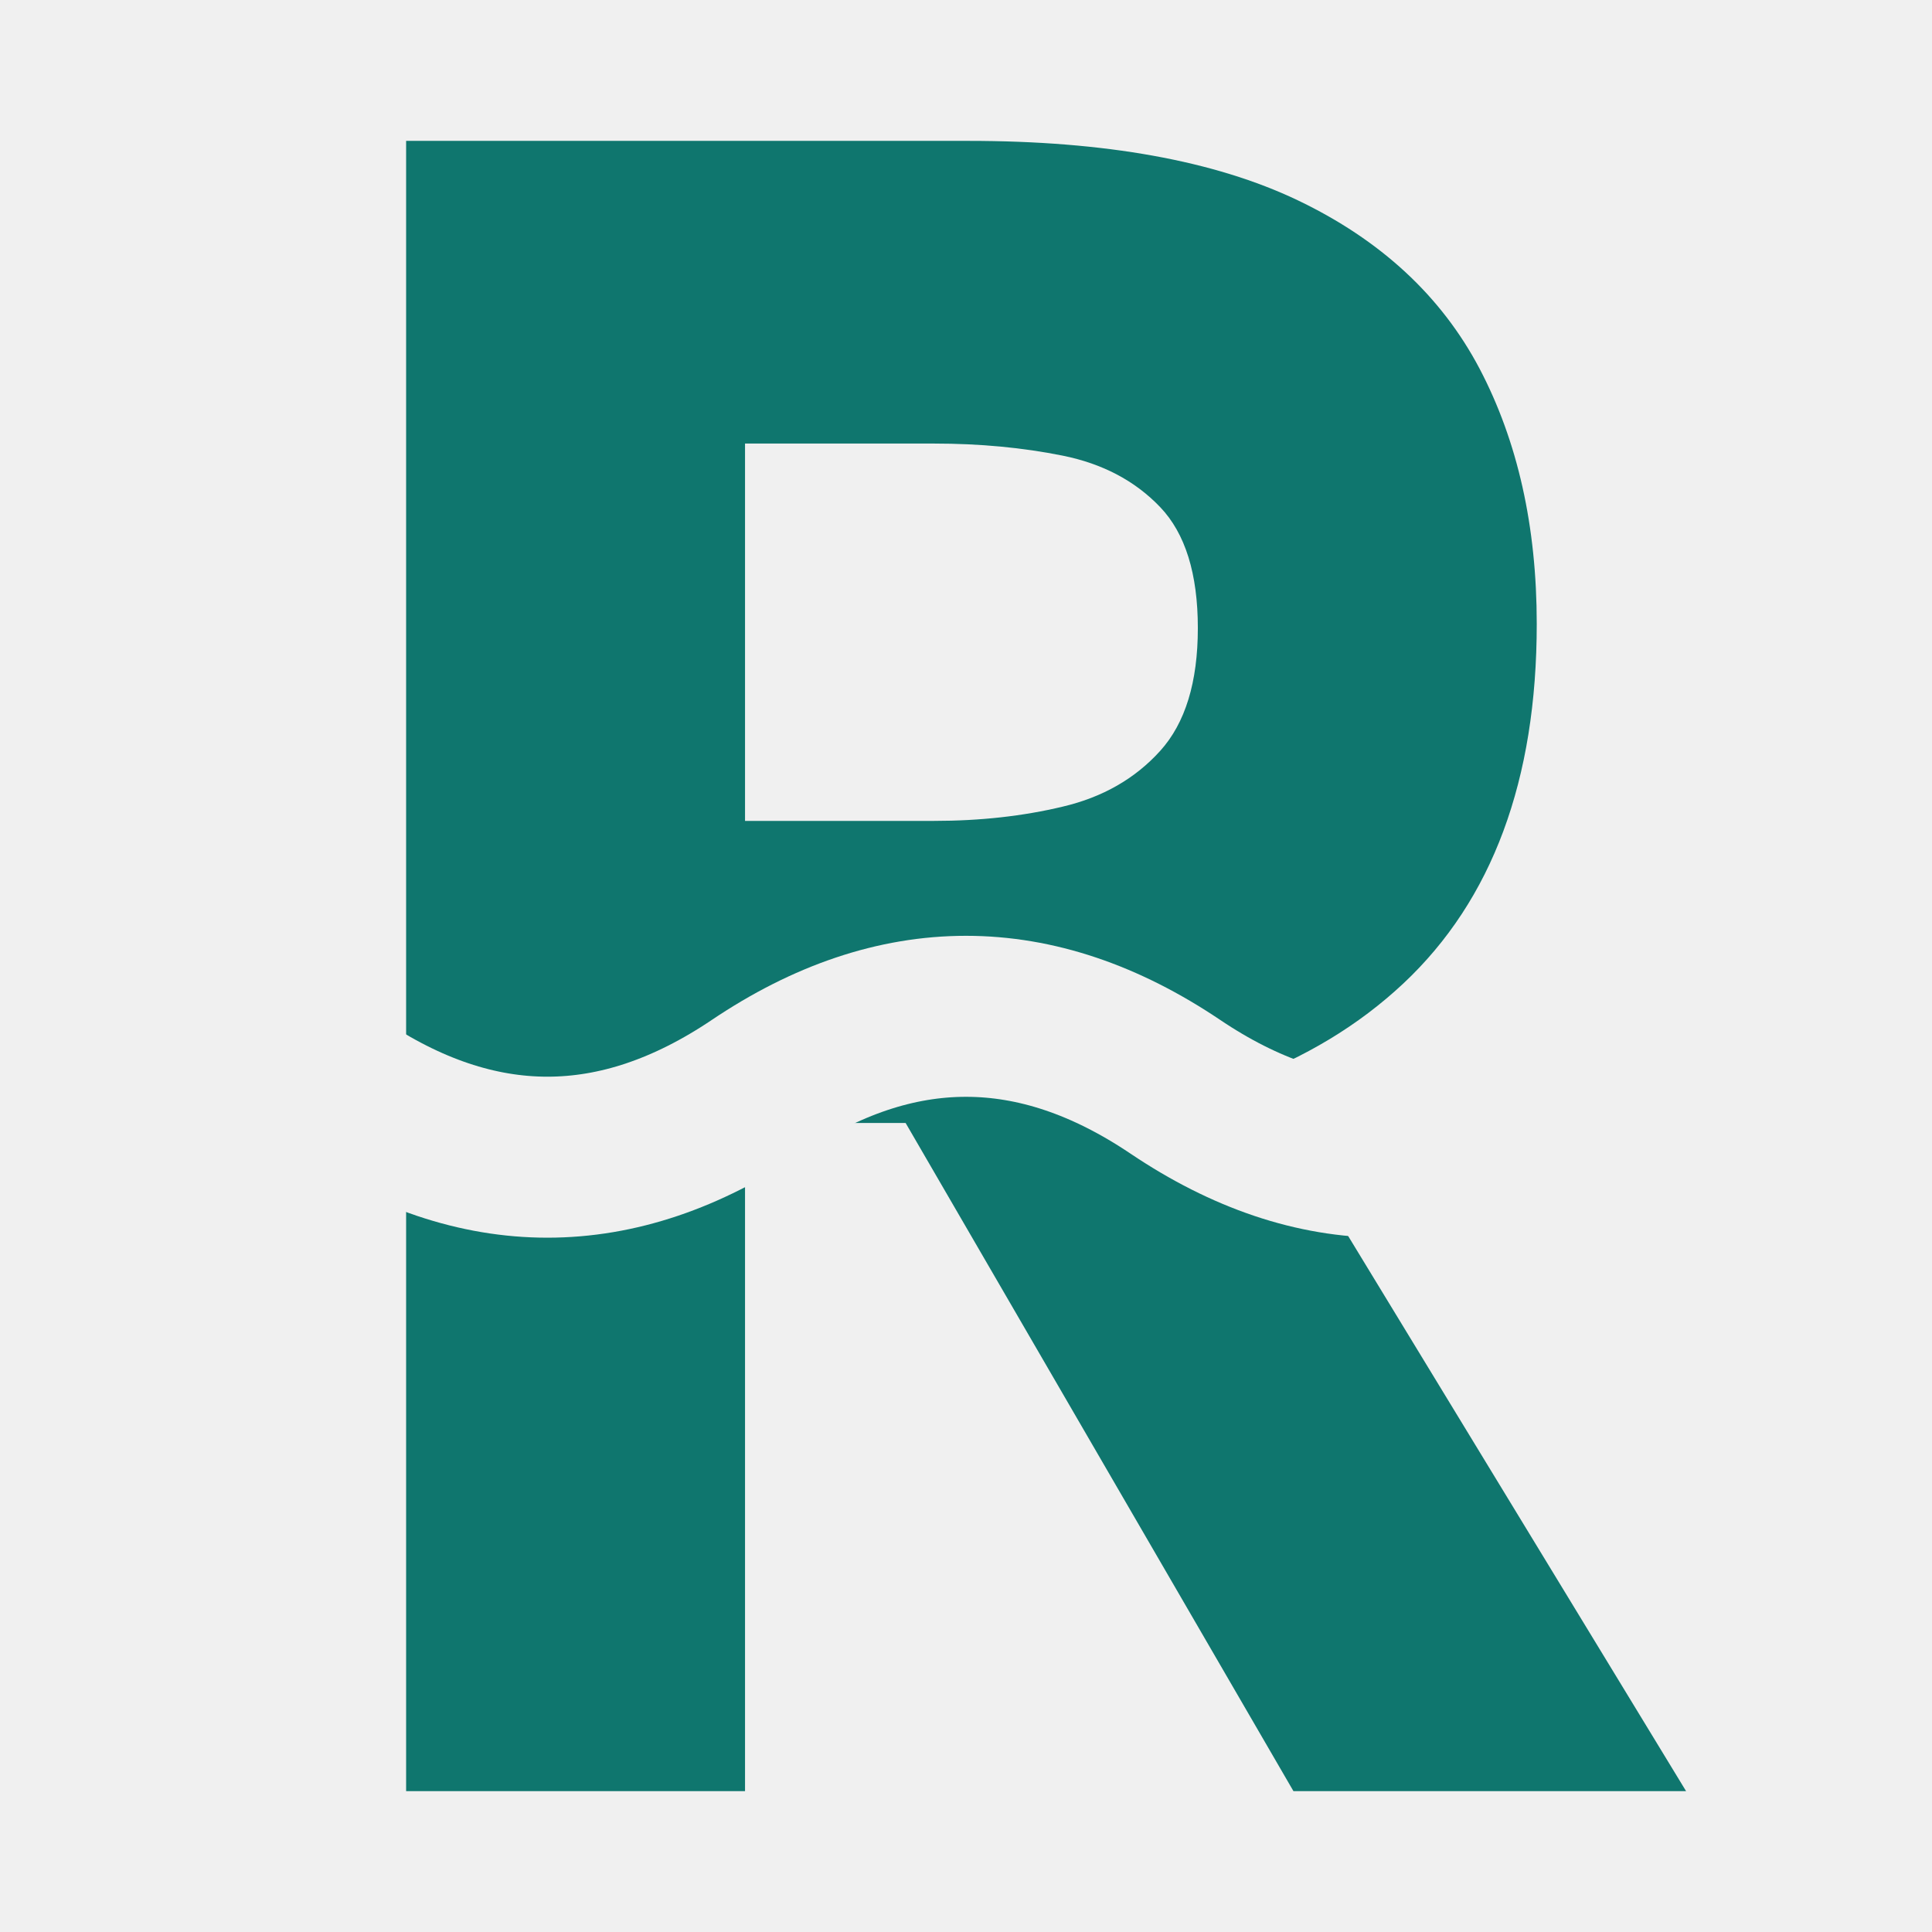
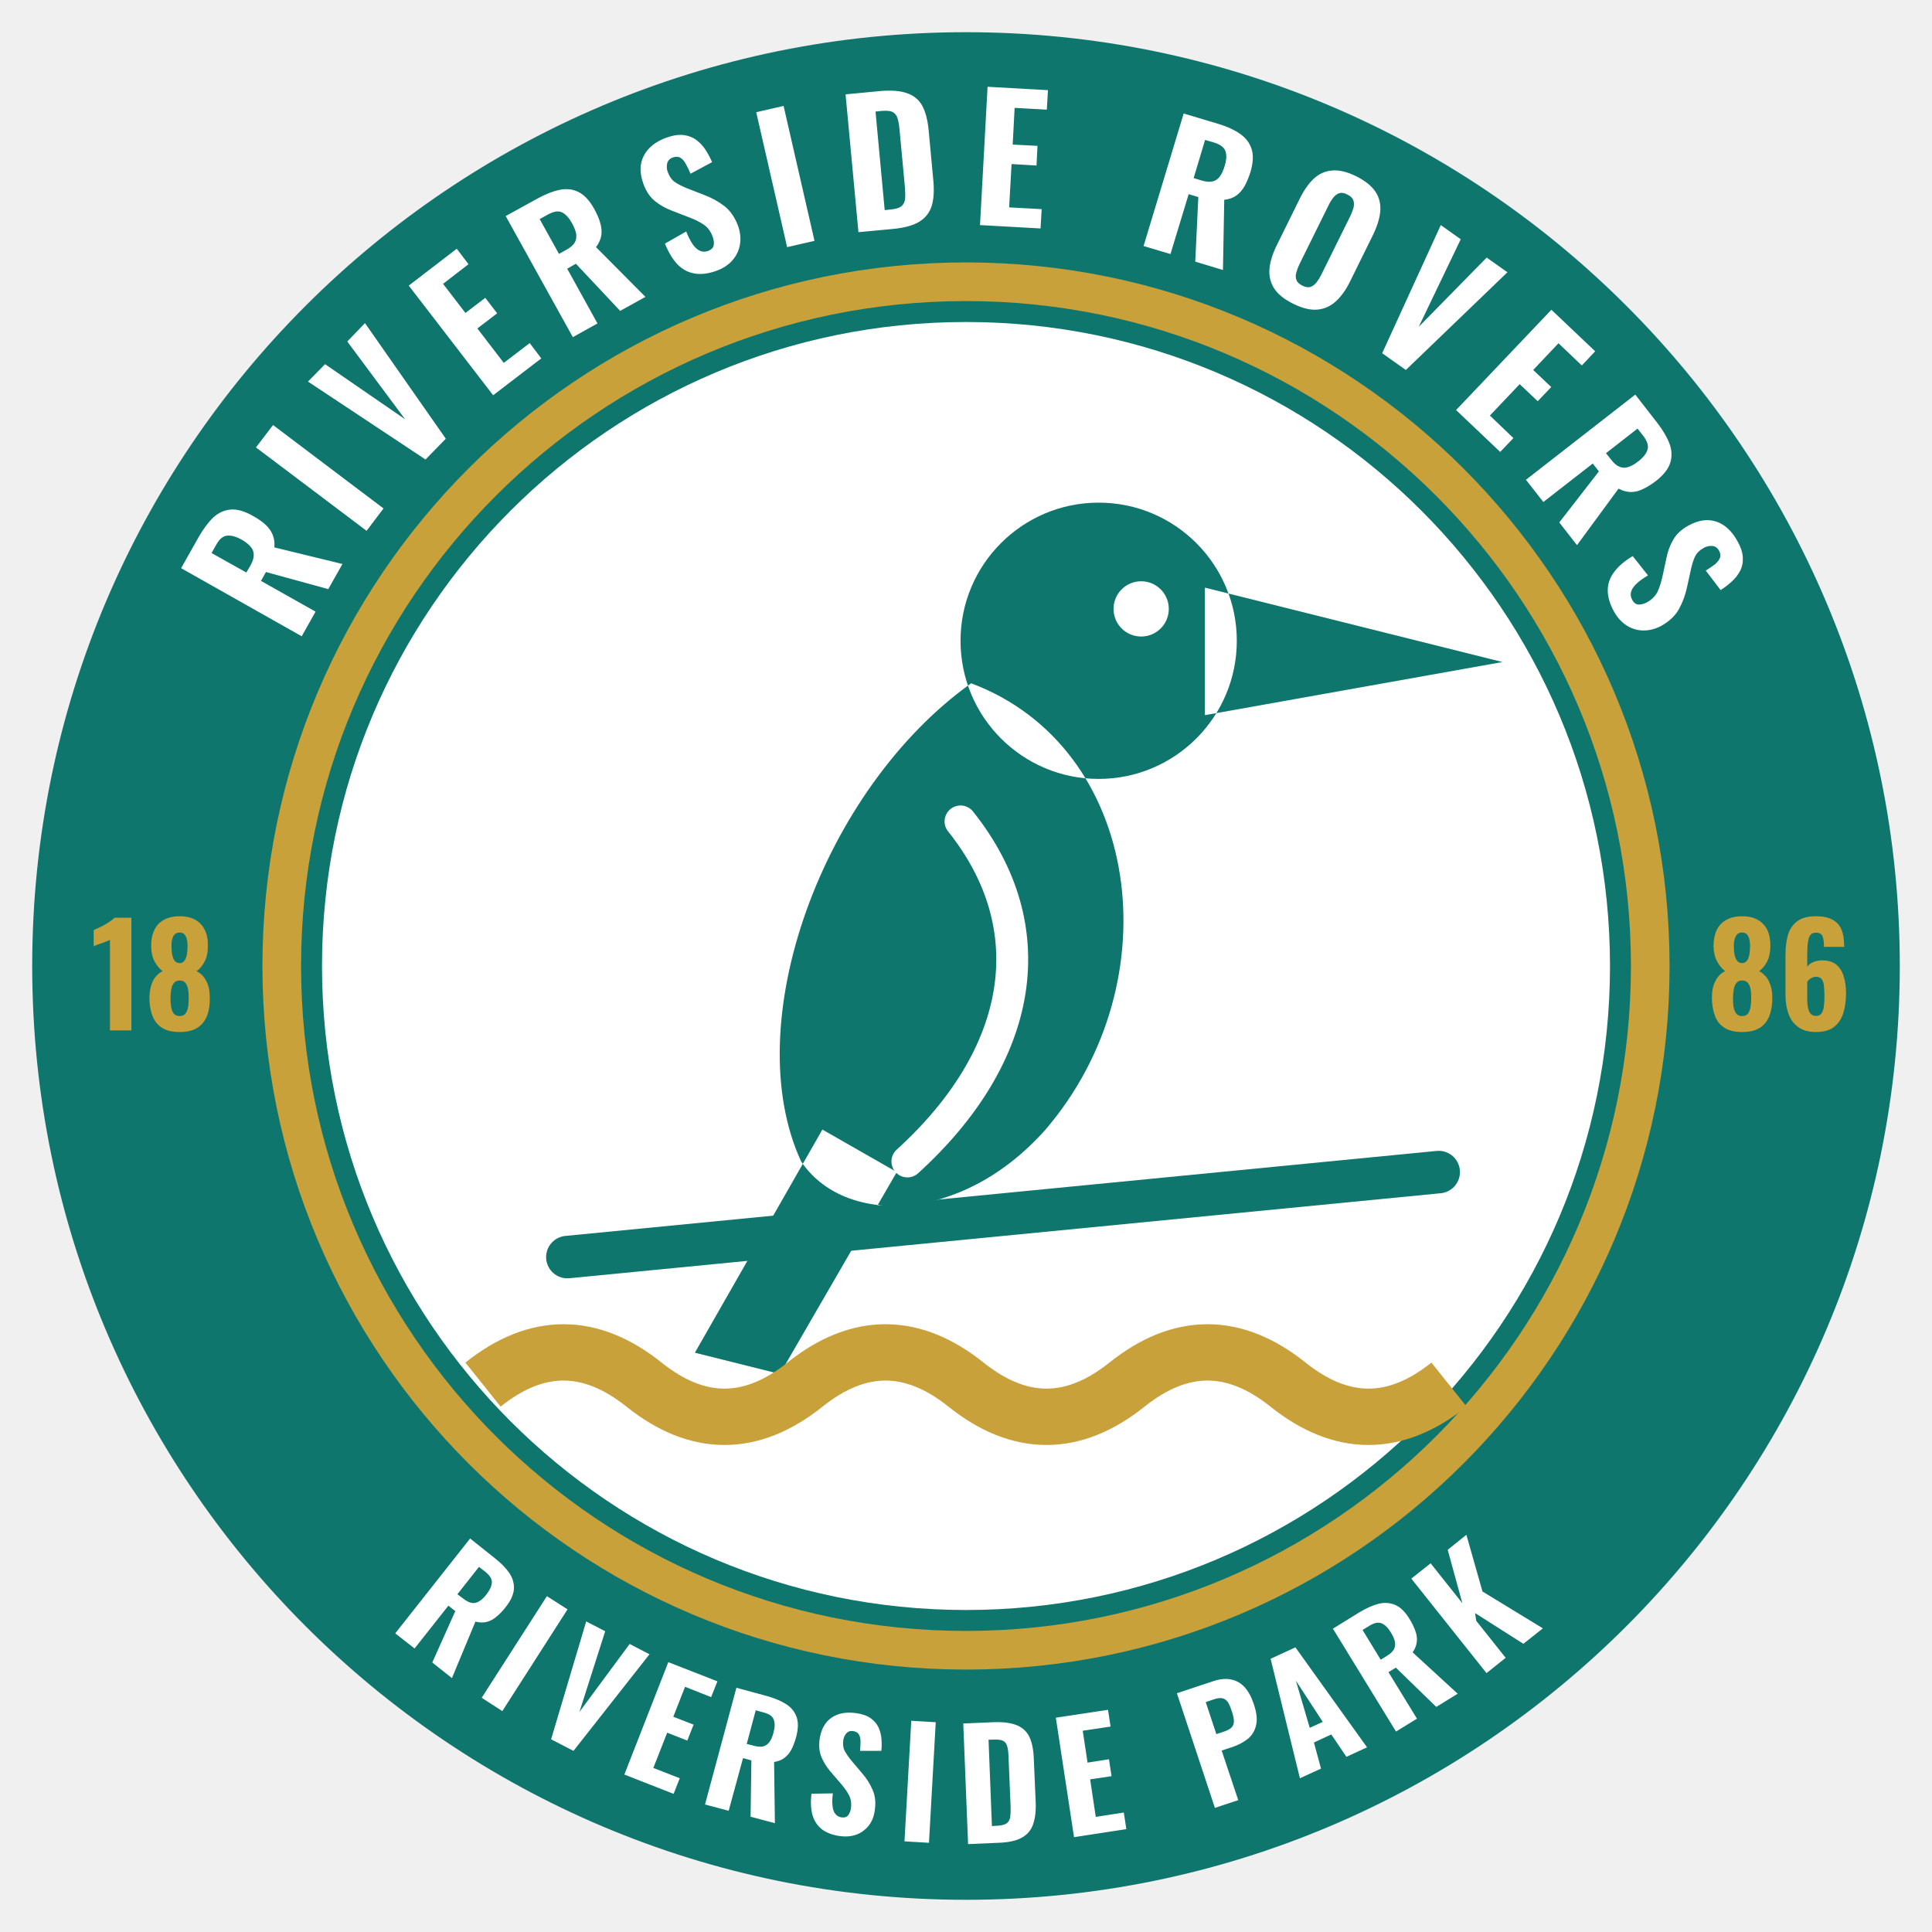
- <svg xmlns="http://www.w3.org/2000/svg" viewBox="0 0 96 96" role="img" aria-label="Riverside Rovers crest">
-   <defs>
-     <mask id="riv-river" maskUnits="userSpaceOnUse" x="0" y="0" width="96" height="96">
-       <rect width="96" height="96" fill="#fff" />
-       <path d="M-4 54q10.40 -7.00 20.80 0q10.40 7.00 20.80 0q10.40 -7.00 20.80 0q10.40 7.00 20.80 0q10.40 -7.00 20.80 0" fill="none" stroke="#000" stroke-width="8" />
-     </mask>
-   </defs>
-   <g mask="url(#riv-river)">
-     <path d="M20.18 89V7H48.13Q58.29 7 64.48 9.95Q70.67 12.91 73.52 18.32Q76.36 23.73 76.36 31Q76.36 42.65 69.73 48.87Q63.09 55.09 50.98 55.78Q47.99 55.8 45.05 55.8Q42.11 55.8 40.22 55.8H37.02V89ZM64.27 89 43.92 53.94 61.19 51.89 83.78 89ZM37.02 40.79H46.41Q49.85 40.79 52.81 40.08Q55.78 39.38 57.65 37.31Q59.52 35.24 59.52 31.21Q59.52 27.16 57.65 25.2Q55.78 23.24 52.8 22.64Q49.82 22.04 46.41 22.04H37.02Z" fill="#0F766E" />
+ <svg xmlns="http://www.w3.org/2000/svg" viewBox="0 0 120 120" role="img" aria-label="Riverside Rovers crest">
+   <path d="M2 60a58 58 0 1 0 116 0a58 58 0 1 0 -116 0Z" fill="#0F766E" />
+   <path d="M20 60a40 40 0 1 0 80 0a40 40 0 1 0 -80 0Z" fill="#FFFFFF" />
+   <circle cx="60" cy="60" r="42.5" fill="none" stroke="#C9A13B" stroke-width="2.4" />
+   <path d="M18.74 39.52 11.25 35.29 12.35 33.34Q12.78 32.59 13.25 32.14Q13.73 31.7 14.33 31.65Q14.93 31.6 15.7 32.04Q16.16 32.29 16.47 32.57Q16.79 32.86 16.93 33.2Q17.08 33.55 17.04 34L21.27 35.03L20.39 36.59L16.52 35.53L16.21 36.08L19.6 37.99ZM15.3 35.56 15.56 35.12Q15.77 34.74 15.76 34.46Q15.76 34.18 15.57 33.96Q15.38 33.73 15.01 33.52Q14.49 33.23 14.11 33.27Q13.73 33.3 13.44 33.82L13.14 34.35ZM22.77 32.97 15.9 27.79 16.96 26.4 23.82 31.58ZM26.43 28.54 19.13 23.7 20.19 22.62 25.16 26.04 21.57 21.21 22.67 20.07 27.69 27.25ZM30.63 24.55 25.39 17.74 28.37 15.45 29.1 16.41 27.52 17.63 28.91 19.44 30.14 18.5 30.88 19.46 29.65 20.4 31.29 22.54 32.9 21.31 33.62 22.26ZM35.58 20.94 31.41 13.42 33.37 12.34Q34.13 11.92 34.77 11.79Q35.41 11.66 35.94 11.93Q36.48 12.2 36.91 12.98Q37.16 13.43 37.28 13.84Q37.4 14.24 37.35 14.61Q37.29 14.99 37.02 15.35L40.09 18.44L38.52 19.31L35.77 16.38L35.23 16.69L37.11 20.09ZM34.72 15.77 35.17 15.52Q35.54 15.32 35.69 15.08Q35.83 14.84 35.79 14.54Q35.74 14.25 35.54 13.88Q35.25 13.36 34.91 13.19Q34.57 13.03 34.04 13.32L33.52 13.61ZM44.5 16.82Q43.75 17.09 43.16 16.99Q42.56 16.9 42.1 16.44Q41.64 15.97 41.3 15.13L42.62 14.38Q42.82 14.87 43.03 15.18Q43.24 15.48 43.48 15.58Q43.71 15.68 43.97 15.59Q44.29 15.47 44.33 15.23Q44.37 14.99 44.27 14.72Q44.09 14.21 43.72 13.96Q43.36 13.71 42.83 13.51L41.72 13.08Q41.14 12.86 40.68 12.49Q40.21 12.11 39.96 11.41Q39.6 10.41 39.99 9.67Q40.38 8.92 41.39 8.55Q42.01 8.33 42.47 8.39Q42.93 8.45 43.26 8.7Q43.6 8.96 43.83 9.32Q44.06 9.68 44.23 10.07L42.89 10.79Q42.74 10.43 42.59 10.17Q42.44 9.9 42.25 9.79Q42.06 9.69 41.79 9.78Q41.5 9.89 41.44 10.15Q41.38 10.42 41.47 10.67Q41.63 11.11 41.92 11.31Q42.22 11.51 42.66 11.69L43.74 12.11Q44.41 12.36 44.98 12.79Q45.55 13.23 45.85 14.05Q46.05 14.63 45.96 15.18Q45.87 15.73 45.5 16.16Q45.13 16.59 44.5 16.82ZM48.89 15.35 46.97 6.97 48.67 6.58 50.59 14.96ZM53.32 14.42 52.52 5.86 54.62 5.66Q55.71 5.56 56.34 5.79Q56.98 6.01 57.29 6.58Q57.59 7.15 57.68 8.09L57.97 11.2Q58.06 12.16 57.87 12.79Q57.67 13.42 57.1 13.77Q56.53 14.12 55.46 14.22ZM54.95 13.05 55.33 13.01Q55.81 12.97 56.01 12.79Q56.2 12.62 56.22 12.31Q56.24 12 56.2 11.56L55.87 8.03Q55.83 7.59 55.74 7.32Q55.65 7.06 55.43 6.95Q55.21 6.85 54.74 6.89L54.38 6.93ZM60.87 13.98 61.34 5.39 65.09 5.6 65.02 6.81 63.02 6.7 62.9 8.98 64.44 9.06 64.38 10.28 62.83 10.19 62.68 12.88 64.7 12.99 64.63 14.19ZM71.03 15.28 73.52 7.05 75.66 7.69Q76.49 7.94 77.03 8.32Q77.56 8.69 77.74 9.26Q77.92 9.83 77.67 10.68Q77.51 11.18 77.31 11.55Q77.1 11.92 76.8 12.14Q76.49 12.36 76.04 12.41L75.96 16.77L74.24 16.25L74.43 12.24L73.83 12.06L72.7 15.78ZM74.14 11.06 74.63 11.21Q75.04 11.33 75.31 11.27Q75.58 11.21 75.76 10.97Q75.94 10.73 76.06 10.33Q76.24 9.76 76.12 9.4Q76 9.04 75.43 8.86L74.85 8.69ZM80.33 18.87Q79.48 18.45 79.13 17.9Q78.79 17.35 78.85 16.68Q78.92 16 79.31 15.22L80.73 12.34Q81.12 11.55 81.61 11.09Q82.1 10.64 82.74 10.59Q83.39 10.53 84.24 10.95Q85.09 11.38 85.44 11.92Q85.79 12.46 85.73 13.13Q85.67 13.79 85.28 14.59L83.86 17.47Q83.48 18.25 82.98 18.71Q82.48 19.17 81.83 19.23Q81.18 19.29 80.33 18.87ZM80.89 17.74Q81.19 17.89 81.4 17.82Q81.62 17.74 81.78 17.53Q81.94 17.32 82.07 17.06L83.87 13.42Q84 13.15 84.07 12.9Q84.13 12.65 84.06 12.44Q83.98 12.22 83.68 12.08Q83.4 11.93 83.18 12Q82.97 12.07 82.81 12.28Q82.65 12.48 82.52 12.75L80.72 16.39Q80.59 16.66 80.52 16.91Q80.44 17.17 80.52 17.38Q80.59 17.59 80.89 17.74ZM85.85 21.94 89.49 13.98 90.73 14.86 88.12 20.3 92.34 16 93.63 16.91 87.32 22.98ZM90.44 25.47 96.36 19.24 99.08 21.82 98.25 22.7 96.8 21.32 95.23 22.98 96.35 24.04 95.51 24.92 94.39 23.86 92.54 25.81 94 27.21 93.18 28.07ZM94.78 29.8 101.57 24.51 102.94 26.27Q103.47 26.96 103.7 27.57Q103.92 28.18 103.74 28.75Q103.56 29.32 102.86 29.87Q102.44 30.19 102.06 30.37Q101.68 30.56 101.31 30.56Q100.93 30.56 100.53 30.35L97.95 33.86L96.85 32.45L99.31 29.28L98.93 28.79L95.86 31.18ZM99.75 28.15 100.07 28.55Q100.33 28.89 100.59 28.99Q100.85 29.1 101.13 29.01Q101.42 28.92 101.75 28.66Q102.22 28.3 102.33 27.93Q102.44 27.57 102.08 27.09L101.71 26.62ZM100.24 37.97Q99.86 37.27 99.86 36.67Q99.86 36.06 100.25 35.54Q100.63 35.01 101.41 34.54L102.36 35.74Q101.9 36.01 101.64 36.26Q101.37 36.52 101.31 36.76Q101.24 37.01 101.38 37.26Q101.54 37.55 101.79 37.55Q102.03 37.55 102.28 37.42Q102.75 37.16 102.95 36.76Q103.14 36.35 103.26 35.8L103.51 34.64Q103.63 34.03 103.93 33.52Q104.22 33 104.88 32.64Q105.81 32.13 106.61 32.4Q107.4 32.67 107.92 33.62Q108.24 34.19 108.25 34.65Q108.27 35.11 108.07 35.48Q107.87 35.85 107.54 36.14Q107.22 36.43 106.87 36.65L105.95 35.44Q106.28 35.23 106.52 35.05Q106.75 34.86 106.83 34.65Q106.91 34.45 106.77 34.2Q106.62 33.93 106.35 33.91Q106.08 33.89 105.84 34.02Q105.44 34.24 105.28 34.57Q105.13 34.89 105.03 35.35L104.78 36.49Q104.63 37.19 104.29 37.82Q103.95 38.44 103.19 38.87Q102.65 39.16 102.09 39.16Q101.53 39.16 101.05 38.86Q100.57 38.56 100.24 37.97Z" fill="#FFFFFF" />
+   <path d="M24.55 101.45 29.2 95.56 30.72 96.77Q31.32 97.24 31.64 97.71Q31.95 98.18 31.92 98.7Q31.88 99.23 31.4 99.83Q31.12 100.19 30.83 100.42Q30.55 100.66 30.23 100.74Q29.91 100.82 29.53 100.72L28.07 104.23L26.85 103.26L28.28 100.07L27.85 99.73L25.75 102.39ZM28.41 99.02 28.77 99.29Q29.06 99.52 29.3 99.56Q29.54 99.6 29.76 99.46Q29.98 99.33 30.21 99.04Q30.53 98.63 30.55 98.3Q30.57 97.97 30.16 97.64L29.75 97.32ZM29.92 105.45 33.97 99.14 35.25 99.96 31.2 106.28ZM34.23 108.03 36.41 100.71 37.59 101.32 35.99 106.33 39.11 102.11 40.34 102.75 35.62 108.75ZM38.78 110.22 41.51 103.24 44.56 104.43 44.17 105.41 42.55 104.77 41.82 106.63 43.08 107.12 42.69 108.11 41.44 107.62 40.58 109.81 42.22 110.45 41.84 111.42ZM43.79 112.08 45.74 104.83 47.62 105.34Q48.35 105.54 48.83 105.85Q49.3 106.15 49.48 106.65Q49.65 107.14 49.45 107.89Q49.33 108.33 49.16 108.66Q48.99 108.98 48.73 109.18Q48.47 109.38 48.08 109.44L48.13 113.24L46.62 112.84L46.67 109.34L46.15 109.2L45.26 112.47ZM46.38 108.32 46.82 108.43Q47.17 108.53 47.41 108.47Q47.65 108.4 47.8 108.19Q47.95 107.98 48.04 107.63Q48.18 107.13 48.06 106.81Q47.95 106.5 47.45 106.37L46.94 106.23ZM52.15 114.04Q51.47 113.94 51.05 113.62Q50.63 113.29 50.47 112.75Q50.31 112.2 50.4 111.41L51.73 111.39Q51.67 111.85 51.71 112.17Q51.74 112.49 51.88 112.66Q52.02 112.84 52.26 112.88Q52.55 112.92 52.68 112.75Q52.81 112.58 52.85 112.34Q52.92 111.87 52.74 111.52Q52.57 111.18 52.24 110.8L51.57 110.02Q51.22 109.61 51.02 109.13Q50.82 108.65 50.91 108.01Q51.05 107.09 51.66 106.68Q52.27 106.27 53.2 106.41Q53.76 106.49 54.09 106.73Q54.42 106.97 54.57 107.3Q54.72 107.64 54.75 108.01Q54.78 108.39 54.74 108.75L53.42 108.75Q53.45 108.41 53.45 108.14Q53.44 107.88 53.34 107.72Q53.24 107.56 52.99 107.52Q52.73 107.48 52.57 107.66Q52.42 107.83 52.38 108.07Q52.32 108.47 52.46 108.74Q52.61 109.02 52.87 109.34L53.52 110.11Q53.94 110.58 54.19 111.15Q54.45 111.72 54.33 112.47Q54.26 113 53.96 113.39Q53.66 113.77 53.2 113.95Q52.73 114.12 52.15 114.04ZM56.18 114.37 56.6 106.88 58.12 106.97 57.7 114.46ZM60.13 114.54 59.83 107.05 61.67 106.97Q62.61 106.93 63.16 107.16Q63.7 107.38 63.94 107.89Q64.18 108.4 64.21 109.22L64.33 111.95Q64.36 112.78 64.16 113.33Q63.97 113.87 63.45 114.15Q62.94 114.43 62 114.46ZM61.61 113.42 61.94 113.4Q62.36 113.38 62.54 113.24Q62.72 113.1 62.75 112.83Q62.78 112.57 62.77 112.18L62.64 109.09Q62.63 108.7 62.56 108.47Q62.5 108.23 62.31 108.13Q62.12 108.03 61.71 108.05L61.4 108.06ZM66.71 114.11 65.58 106.69 68.82 106.2 68.98 107.24 67.25 107.5 67.55 109.48 68.88 109.27 69.04 110.32 67.71 110.52 68.06 112.85 69.8 112.58 69.96 113.61ZM75.46 112.29 73.1 105.17 75.36 104.42Q76 104.21 76.48 104.32Q76.97 104.42 77.32 104.81Q77.67 105.21 77.88 105.86Q78.14 106.63 78.02 107.14Q77.91 107.66 77.52 107.99Q77.13 108.31 76.55 108.51L75.88 108.73L76.91 111.81ZM75.55 107.71 76.06 107.54Q76.38 107.43 76.52 107.27Q76.65 107.11 76.64 106.88Q76.63 106.64 76.51 106.29Q76.41 105.97 76.29 105.76Q76.17 105.56 75.96 105.49Q75.75 105.43 75.39 105.55L74.89 105.72ZM80.74 110.45 78.92 103.03 80.46 102.32 84.91 108.53 83.63 109.12 82.69 107.73 81.61 108.23 82.05 109.85ZM81.35 107.32 82.16 106.95 80.49 104.39ZM86.71 107.55 82.79 101.16 84.44 100.14Q85.09 99.75 85.64 99.61Q86.19 99.48 86.67 99.69Q87.15 99.9 87.55 100.56Q87.79 100.95 87.91 101.3Q88.04 101.65 88 101.97Q87.97 102.3 87.74 102.63L90.54 105.2L89.21 106.02L86.7 103.58L86.24 103.86L88.01 106.75ZM85.76 103.09 86.14 102.85Q86.46 102.66 86.58 102.44Q86.69 102.23 86.64 101.97Q86.59 101.72 86.4 101.41Q86.13 100.96 85.82 100.83Q85.52 100.7 85.07 100.97L84.63 101.24ZM92.33 103.92 87.66 98.05 88.86 97.1 90.83 99.58 89.92 96.26 91.08 95.33 92.08 98.85 95.83 101.14 94.62 102.1 91.62 100.19 91.69 100.67 93.52 102.97Z" fill="#FFFFFF" />
+   <path d="M6.83 64V58.38Q6.75 58.42 6.62 58.47Q6.48 58.52 6.33 58.58Q6.17 58.63 6.04 58.68Q5.9 58.73 5.82 58.77V57.77Q5.92 57.73 6.1 57.64Q6.28 57.56 6.48 57.45Q6.68 57.34 6.85 57.22Q7.03 57.1 7.12 57H8.16V64ZM11.16 64.1Q10.47 64.1 10.05 63.83Q9.64 63.56 9.46 63.07Q9.28 62.58 9.28 61.94Q9.29 61.66 9.34 61.41Q9.39 61.16 9.49 60.95Q9.59 60.74 9.75 60.58Q9.9 60.42 10.1 60.32Q9.82 60.11 9.61 59.73Q9.4 59.36 9.39 58.78Q9.38 58.2 9.58 57.78Q9.77 57.36 10.17 57.14Q10.57 56.91 11.16 56.91Q11.75 56.91 12.15 57.14Q12.54 57.37 12.73 57.78Q12.93 58.2 12.91 58.78Q12.91 59.37 12.7 59.74Q12.5 60.12 12.21 60.32Q12.41 60.42 12.57 60.58Q12.72 60.74 12.82 60.95Q12.93 61.16 12.98 61.41Q13.03 61.66 13.03 61.94Q13.05 62.58 12.87 63.07Q12.68 63.56 12.27 63.83Q11.86 64.1 11.16 64.1ZM11.16 63.11Q11.41 63.11 11.53 62.94Q11.65 62.77 11.69 62.52Q11.72 62.27 11.72 62.03Q11.73 61.75 11.69 61.49Q11.65 61.23 11.53 61.07Q11.41 60.9 11.16 60.9Q10.91 60.9 10.79 61.07Q10.67 61.23 10.63 61.49Q10.59 61.74 10.59 62.03Q10.59 62.27 10.63 62.52Q10.66 62.77 10.78 62.94Q10.91 63.11 11.16 63.11ZM11.16 59.82Q11.34 59.82 11.44 59.69Q11.55 59.56 11.6 59.32Q11.65 59.08 11.65 58.74Q11.65 58.37 11.53 58.14Q11.41 57.92 11.16 57.92Q10.9 57.92 10.77 58.14Q10.65 58.37 10.65 58.73Q10.65 59.07 10.7 59.31Q10.75 59.56 10.86 59.69Q10.98 59.82 11.16 59.82Z" fill="#C9A13B" />
+   <path d="M108.2 64.1Q107.51 64.1 107.1 63.83Q106.68 63.56 106.51 63.07Q106.33 62.58 106.33 61.94Q106.33 61.66 106.38 61.41Q106.43 61.16 106.54 60.95Q106.64 60.74 106.79 60.58Q106.95 60.42 107.15 60.32Q106.87 60.11 106.66 59.73Q106.45 59.36 106.43 58.78Q106.43 58.2 106.62 57.78Q106.82 57.36 107.22 57.14Q107.62 56.91 108.2 56.91Q108.8 56.91 109.19 57.14Q109.59 57.37 109.78 57.78Q109.97 58.2 109.96 58.78Q109.95 59.37 109.75 59.74Q109.55 60.12 109.26 60.32Q109.46 60.42 109.61 60.58Q109.77 60.74 109.87 60.95Q109.97 61.16 110.03 61.41Q110.08 61.66 110.08 61.94Q110.09 62.58 109.91 63.07Q109.73 63.56 109.32 63.83Q108.9 64.1 108.2 64.1ZM108.2 63.11Q108.46 63.11 108.58 62.94Q108.7 62.77 108.73 62.52Q108.77 62.27 108.77 62.03Q108.78 61.75 108.74 61.49Q108.7 61.23 108.58 61.07Q108.46 60.9 108.2 60.9Q107.96 60.9 107.84 61.07Q107.72 61.23 107.68 61.49Q107.64 61.74 107.64 62.03Q107.64 62.27 107.67 62.52Q107.71 62.77 107.83 62.94Q107.96 63.11 108.2 63.11ZM108.2 59.82Q108.38 59.82 108.49 59.69Q108.6 59.56 108.65 59.32Q108.7 59.08 108.7 58.74Q108.7 58.37 108.58 58.14Q108.46 57.92 108.2 57.92Q107.95 57.92 107.82 58.14Q107.69 58.37 107.69 58.73Q107.69 59.07 107.74 59.31Q107.79 59.56 107.91 59.69Q108.03 59.82 108.2 59.82ZM112.79 64.1Q112.12 64.1 111.7 63.8Q111.28 63.5 111.09 62.98Q110.9 62.46 110.9 61.8V59.3Q110.9 58.62 111.05 58.08Q111.21 57.54 111.62 57.23Q112.03 56.91 112.78 56.91Q113.43 56.91 113.81 57.12Q114.2 57.32 114.37 57.72Q114.54 58.11 114.54 58.69Q114.54 58.72 114.55 58.75Q114.55 58.78 114.55 58.81H113.29Q113.29 58.37 113.2 58.15Q113.11 57.93 112.79 57.93Q112.58 57.93 112.46 58.06Q112.34 58.19 112.3 58.5Q112.25 58.81 112.25 59.34V60.06Q112.36 59.87 112.6 59.77Q112.84 59.66 113.15 59.65Q113.7 59.64 114.04 59.9Q114.37 60.17 114.51 60.63Q114.66 61.09 114.66 61.67Q114.66 62.38 114.49 62.93Q114.31 63.48 113.91 63.79Q113.5 64.1 112.79 64.1ZM112.8 63.1Q113.02 63.1 113.13 62.95Q113.24 62.81 113.28 62.54Q113.32 62.27 113.32 61.89Q113.32 61.53 113.29 61.26Q113.27 60.99 113.16 60.83Q113.05 60.67 112.79 60.67Q112.66 60.67 112.56 60.72Q112.45 60.77 112.37 60.84Q112.29 60.92 112.25 60.99V62.11Q112.25 62.37 112.3 62.6Q112.34 62.83 112.46 62.96Q112.58 63.1 112.8 63.1Z" fill="#C9A13B" />
+   <g transform="translate(26 20) rotate(0) scale(0.66)">
+     <path d="M51 30a13 13 0 1 0 26 0a13 13 0 1 0 -26 0ZM74 25L102 32L74 37ZM52 34C68 40 71 62 59 76C51 85 40 85 36 79C30 66 38 44 52 34ZM38 76L26 97L34 99L45 80Z" fill="#0F766E" />
+     <path d="M51 47C59 57 57 69 46 79" fill="none" stroke="#FFFFFF" stroke-width="3" stroke-linecap="round" stroke-linejoin="round" />
+     <path d="M14 88L96 80" fill="none" stroke="#0F766E" stroke-width="4" stroke-linecap="round" stroke-linejoin="round" />
+     <path d="M65.4 27a2.6 2.6 0 1 0 5.2 0a2.6 2.6 0 1 0 -5.2 0Z" fill="#FFFFFF" />
  </g>
+   <path d="M30 86q5.00 -4.00 10.00 0q5.00 4.00 10.00 0q5.00 -4.00 10.00 0q5.00 4.00 10.00 0q5.00 -4.00 10.00 0q5.00 4.00 10.00 0" fill="none" stroke="#C9A13B" stroke-width="3.5" stroke-linecap="butt" stroke-linejoin="round" />
</svg>
